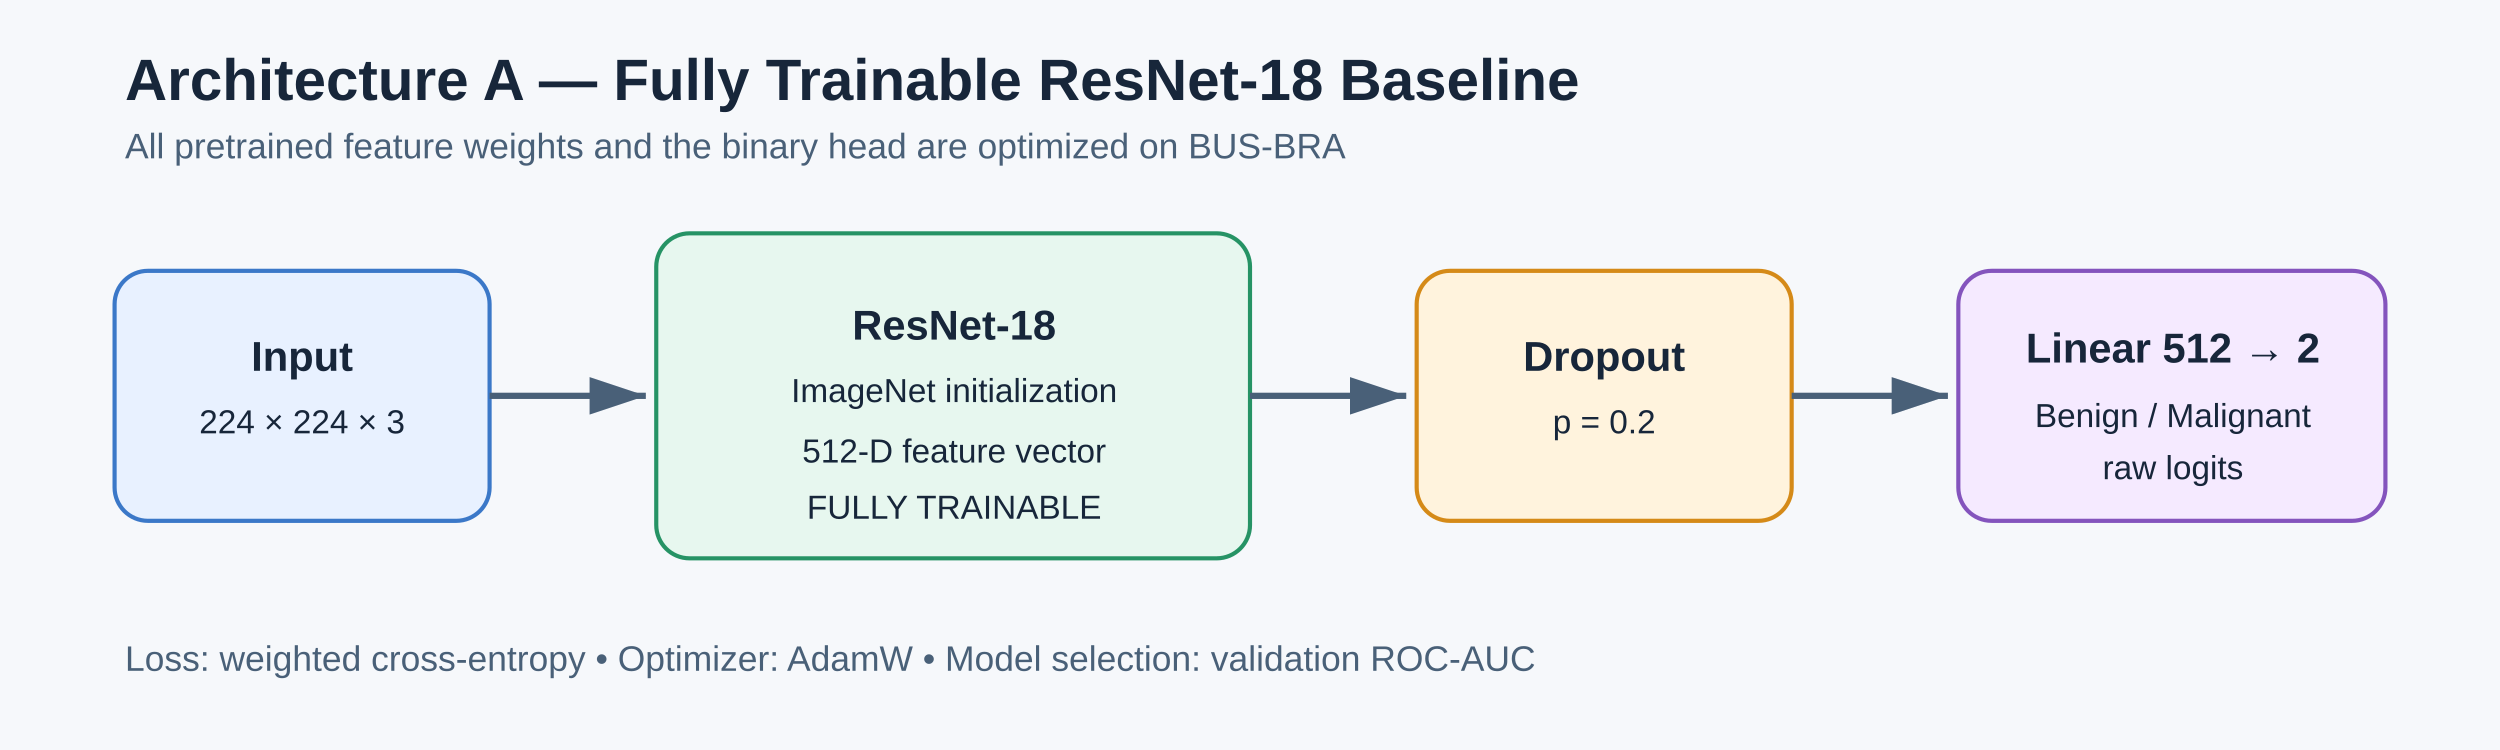
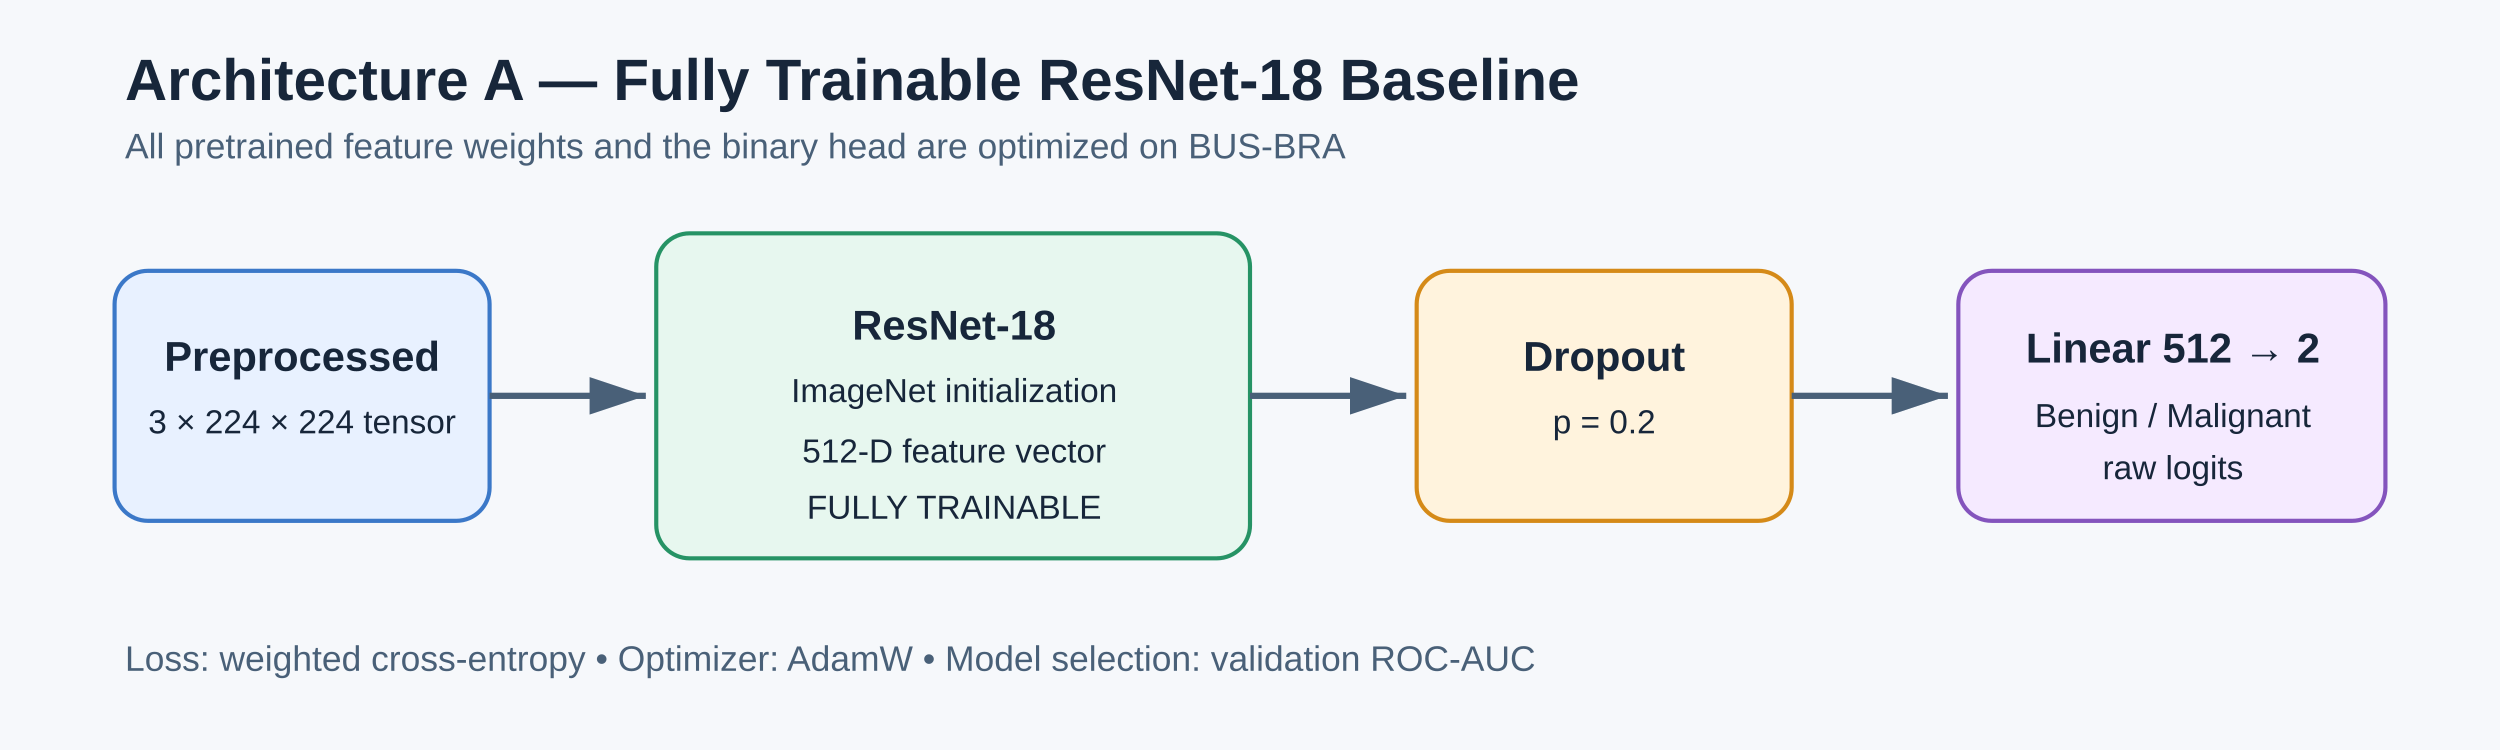
<svg xmlns="http://www.w3.org/2000/svg" width="1200" height="360" viewBox="0 0 1200 360">
  <defs>
    <marker id="a" markerWidth="10" markerHeight="10" refX="9" refY="3" orient="auto">
      <path d="M0,0 L0,6 L9,3 z" fill="#496078" />
    </marker>
    <style>text{font-family:Arial,sans-serif;fill:#17263a}.title{font-size:28px;font-weight:700}.sub{font-size:17px;fill:#496078}.h{font-size:20px;font-weight:700}.b{font-size:16px}.box{stroke-width:2;rx:16}.arrow{stroke:#496078;stroke-width:3;marker-end:url(#a)}</style>
  </defs>
  <rect width="1200" height="360" fill="#f6f8fb" />
  <text x="60" y="48" class="title">Architecture A — Fully Trainable ResNet-18 Baseline</text>
  <text x="60" y="76" class="sub">All pretrained feature weights and the binary head are optimized on BUS-BRA</text>
  <rect x="55" y="130" width="180" height="120" class="box" fill="#e8f1ff" stroke="#3b78c8" />
-   <text x="145" y="178" class="h" text-anchor="middle">Input</text>
-   <text x="145" y="208" class="b" text-anchor="middle">224 × 224 × 3</text>
+   <text x="145" y="178" class="h" text-anchor="middle">Preprocessed</text>
+   <text x="145" y="208" class="b" text-anchor="middle">3 × 224 × 224 tensor</text>
  <line x1="235" y1="190" x2="310" y2="190" class="arrow" />
  <rect x="315" y="112" width="285" height="156" class="box" fill="#e7f7ef" stroke="#269365" />
  <text x="458" y="163" class="h" text-anchor="middle">ResNet-18</text>
  <text x="458" y="193" class="b" text-anchor="middle">ImageNet initialization</text>
  <text x="458" y="222" class="b" text-anchor="middle">512-D feature vector</text>
  <text x="458" y="249" class="b" text-anchor="middle" fill="#16724b">FULLY TRAINABLE</text>
  <line x1="600" y1="190" x2="675" y2="190" class="arrow" />
  <rect x="680" y="130" width="180" height="120" class="box" fill="#fff3dd" stroke="#d58a18" />
  <text x="770" y="178" class="h" text-anchor="middle">Dropout</text>
  <text x="770" y="208" class="b" text-anchor="middle">p = 0.2</text>
  <line x1="860" y1="190" x2="935" y2="190" class="arrow" />
  <rect x="940" y="130" width="205" height="120" class="box" fill="#f5eaff" stroke="#8454bd" />
  <text x="1043" y="174" class="h" text-anchor="middle">Linear 512 → 2</text>
  <text x="1043" y="205" class="b" text-anchor="middle">Benign / Malignant</text>
  <text x="1043" y="230" class="b" text-anchor="middle">raw logits</text>
  <text x="60" y="322" class="sub">Loss: weighted cross-entropy  •  Optimizer: AdamW  •  Model selection: validation ROC-AUC</text>
</svg>
